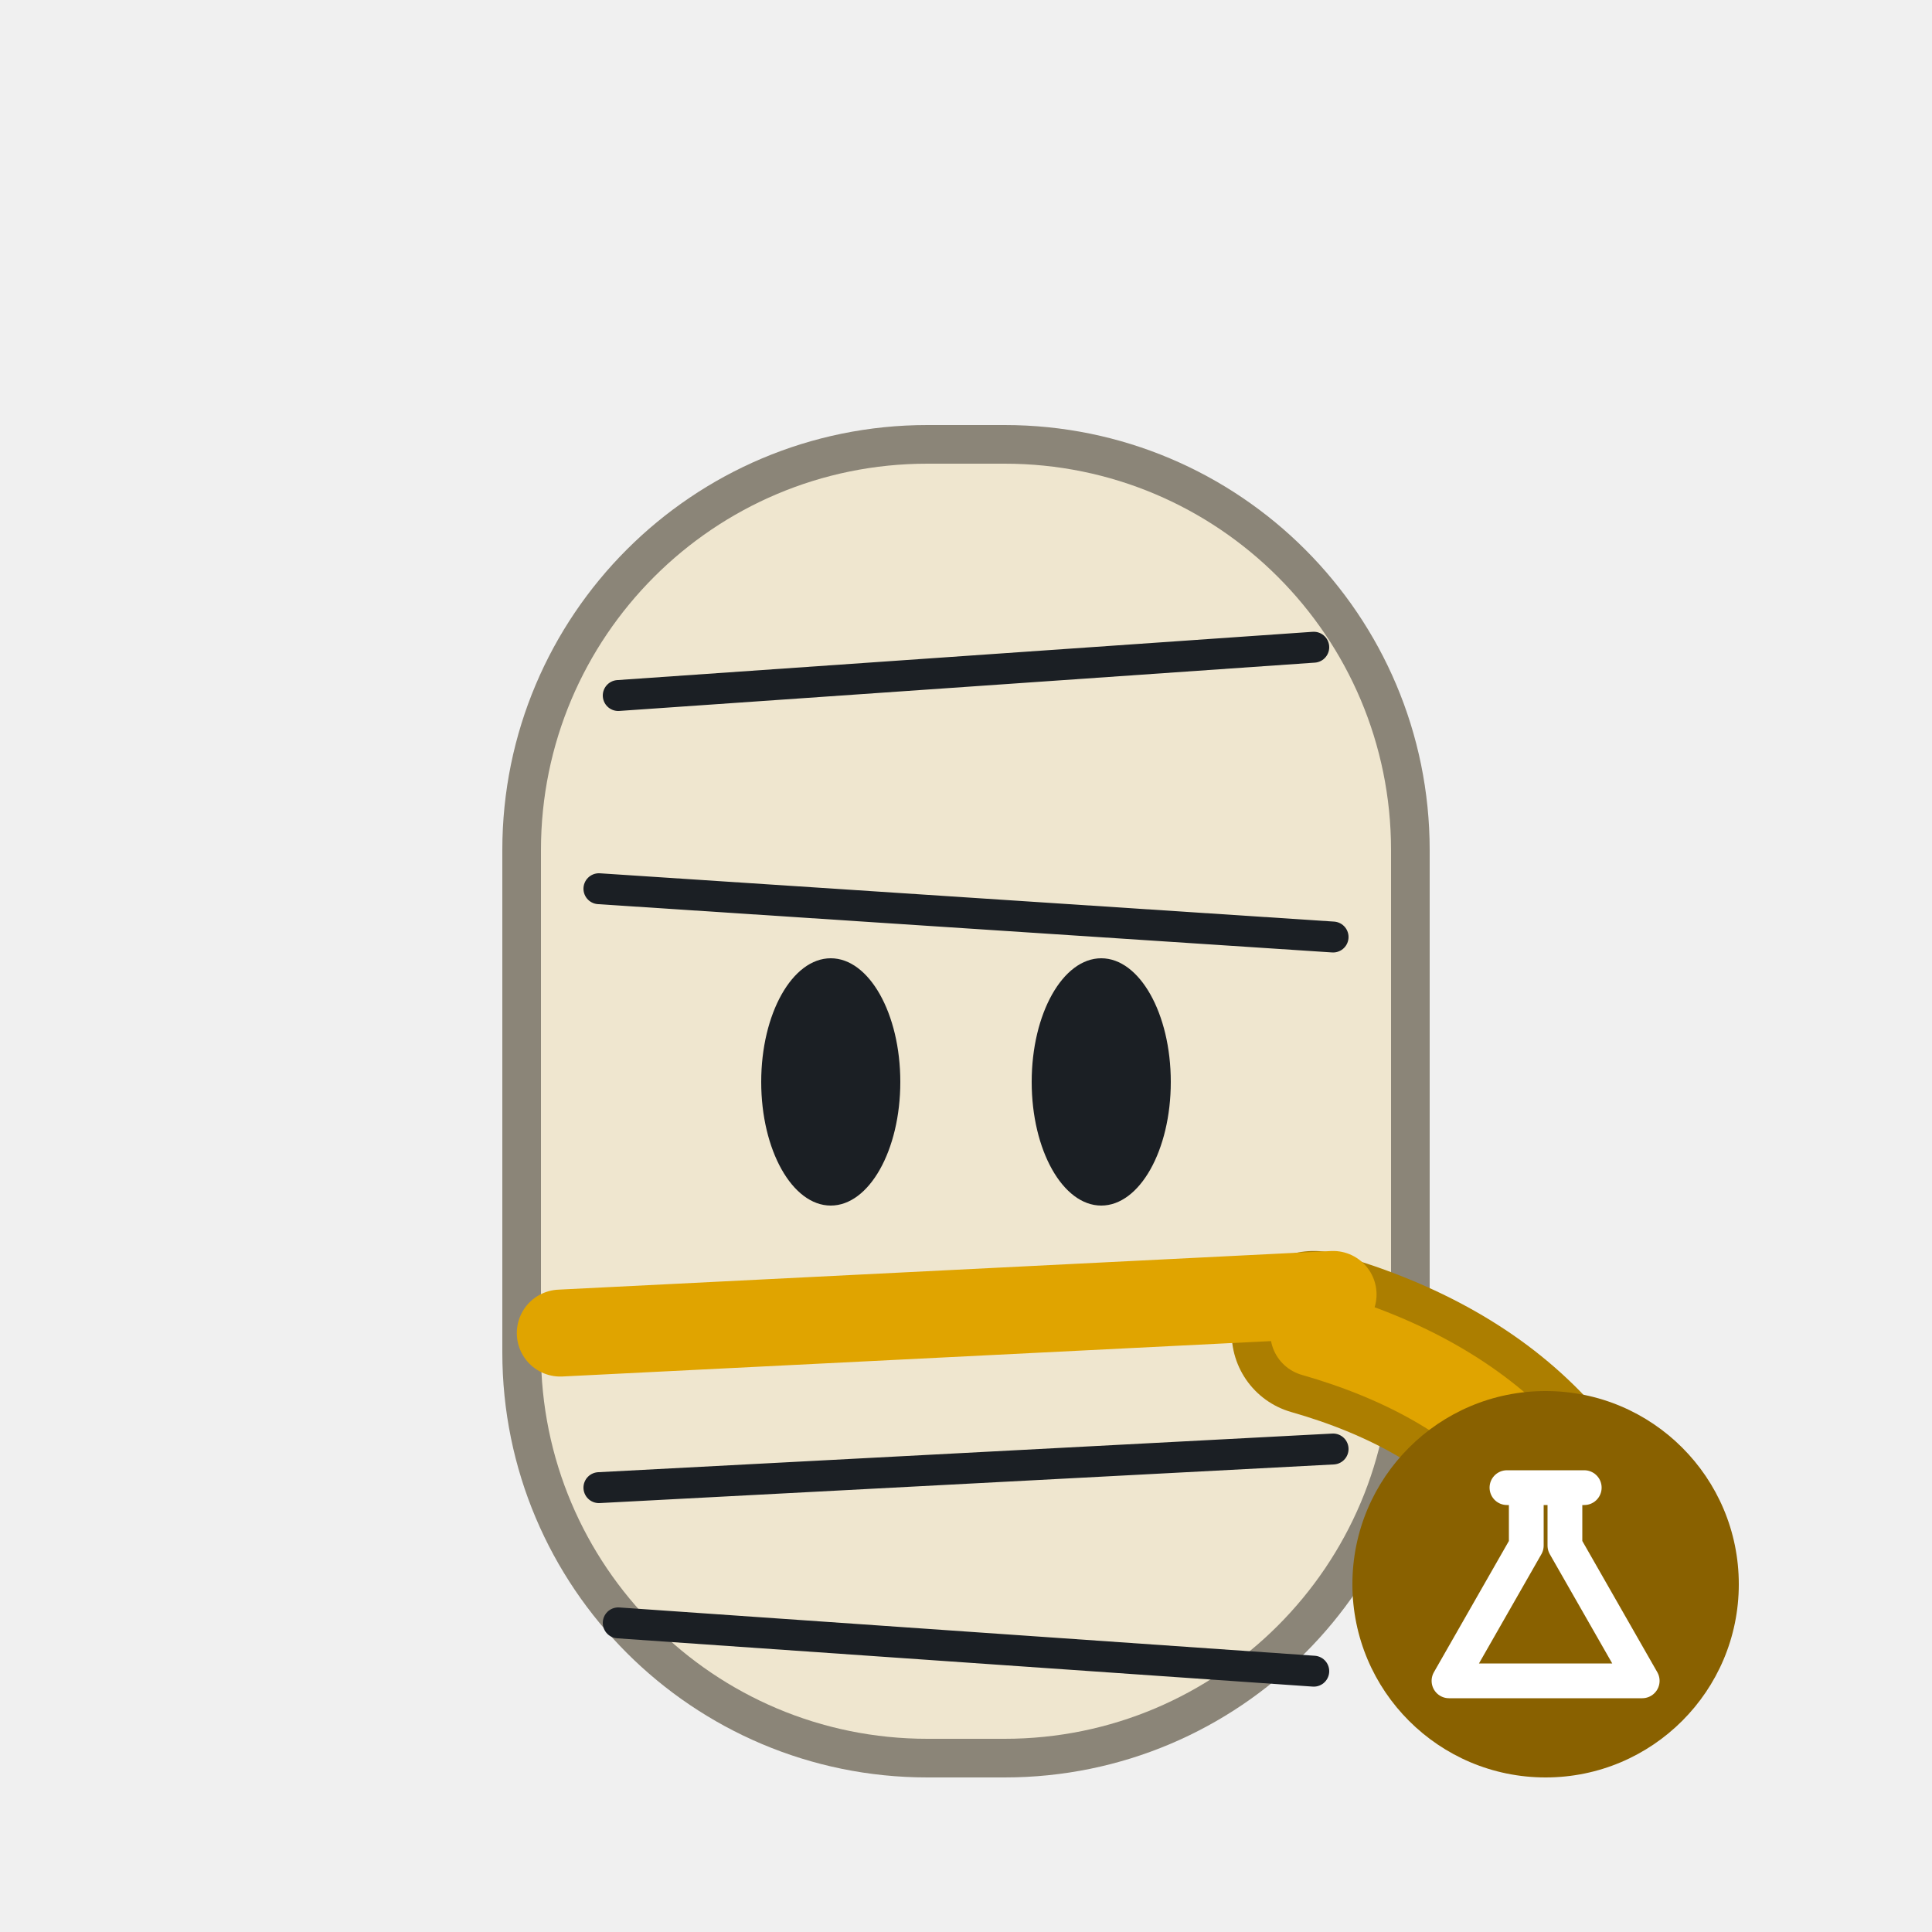
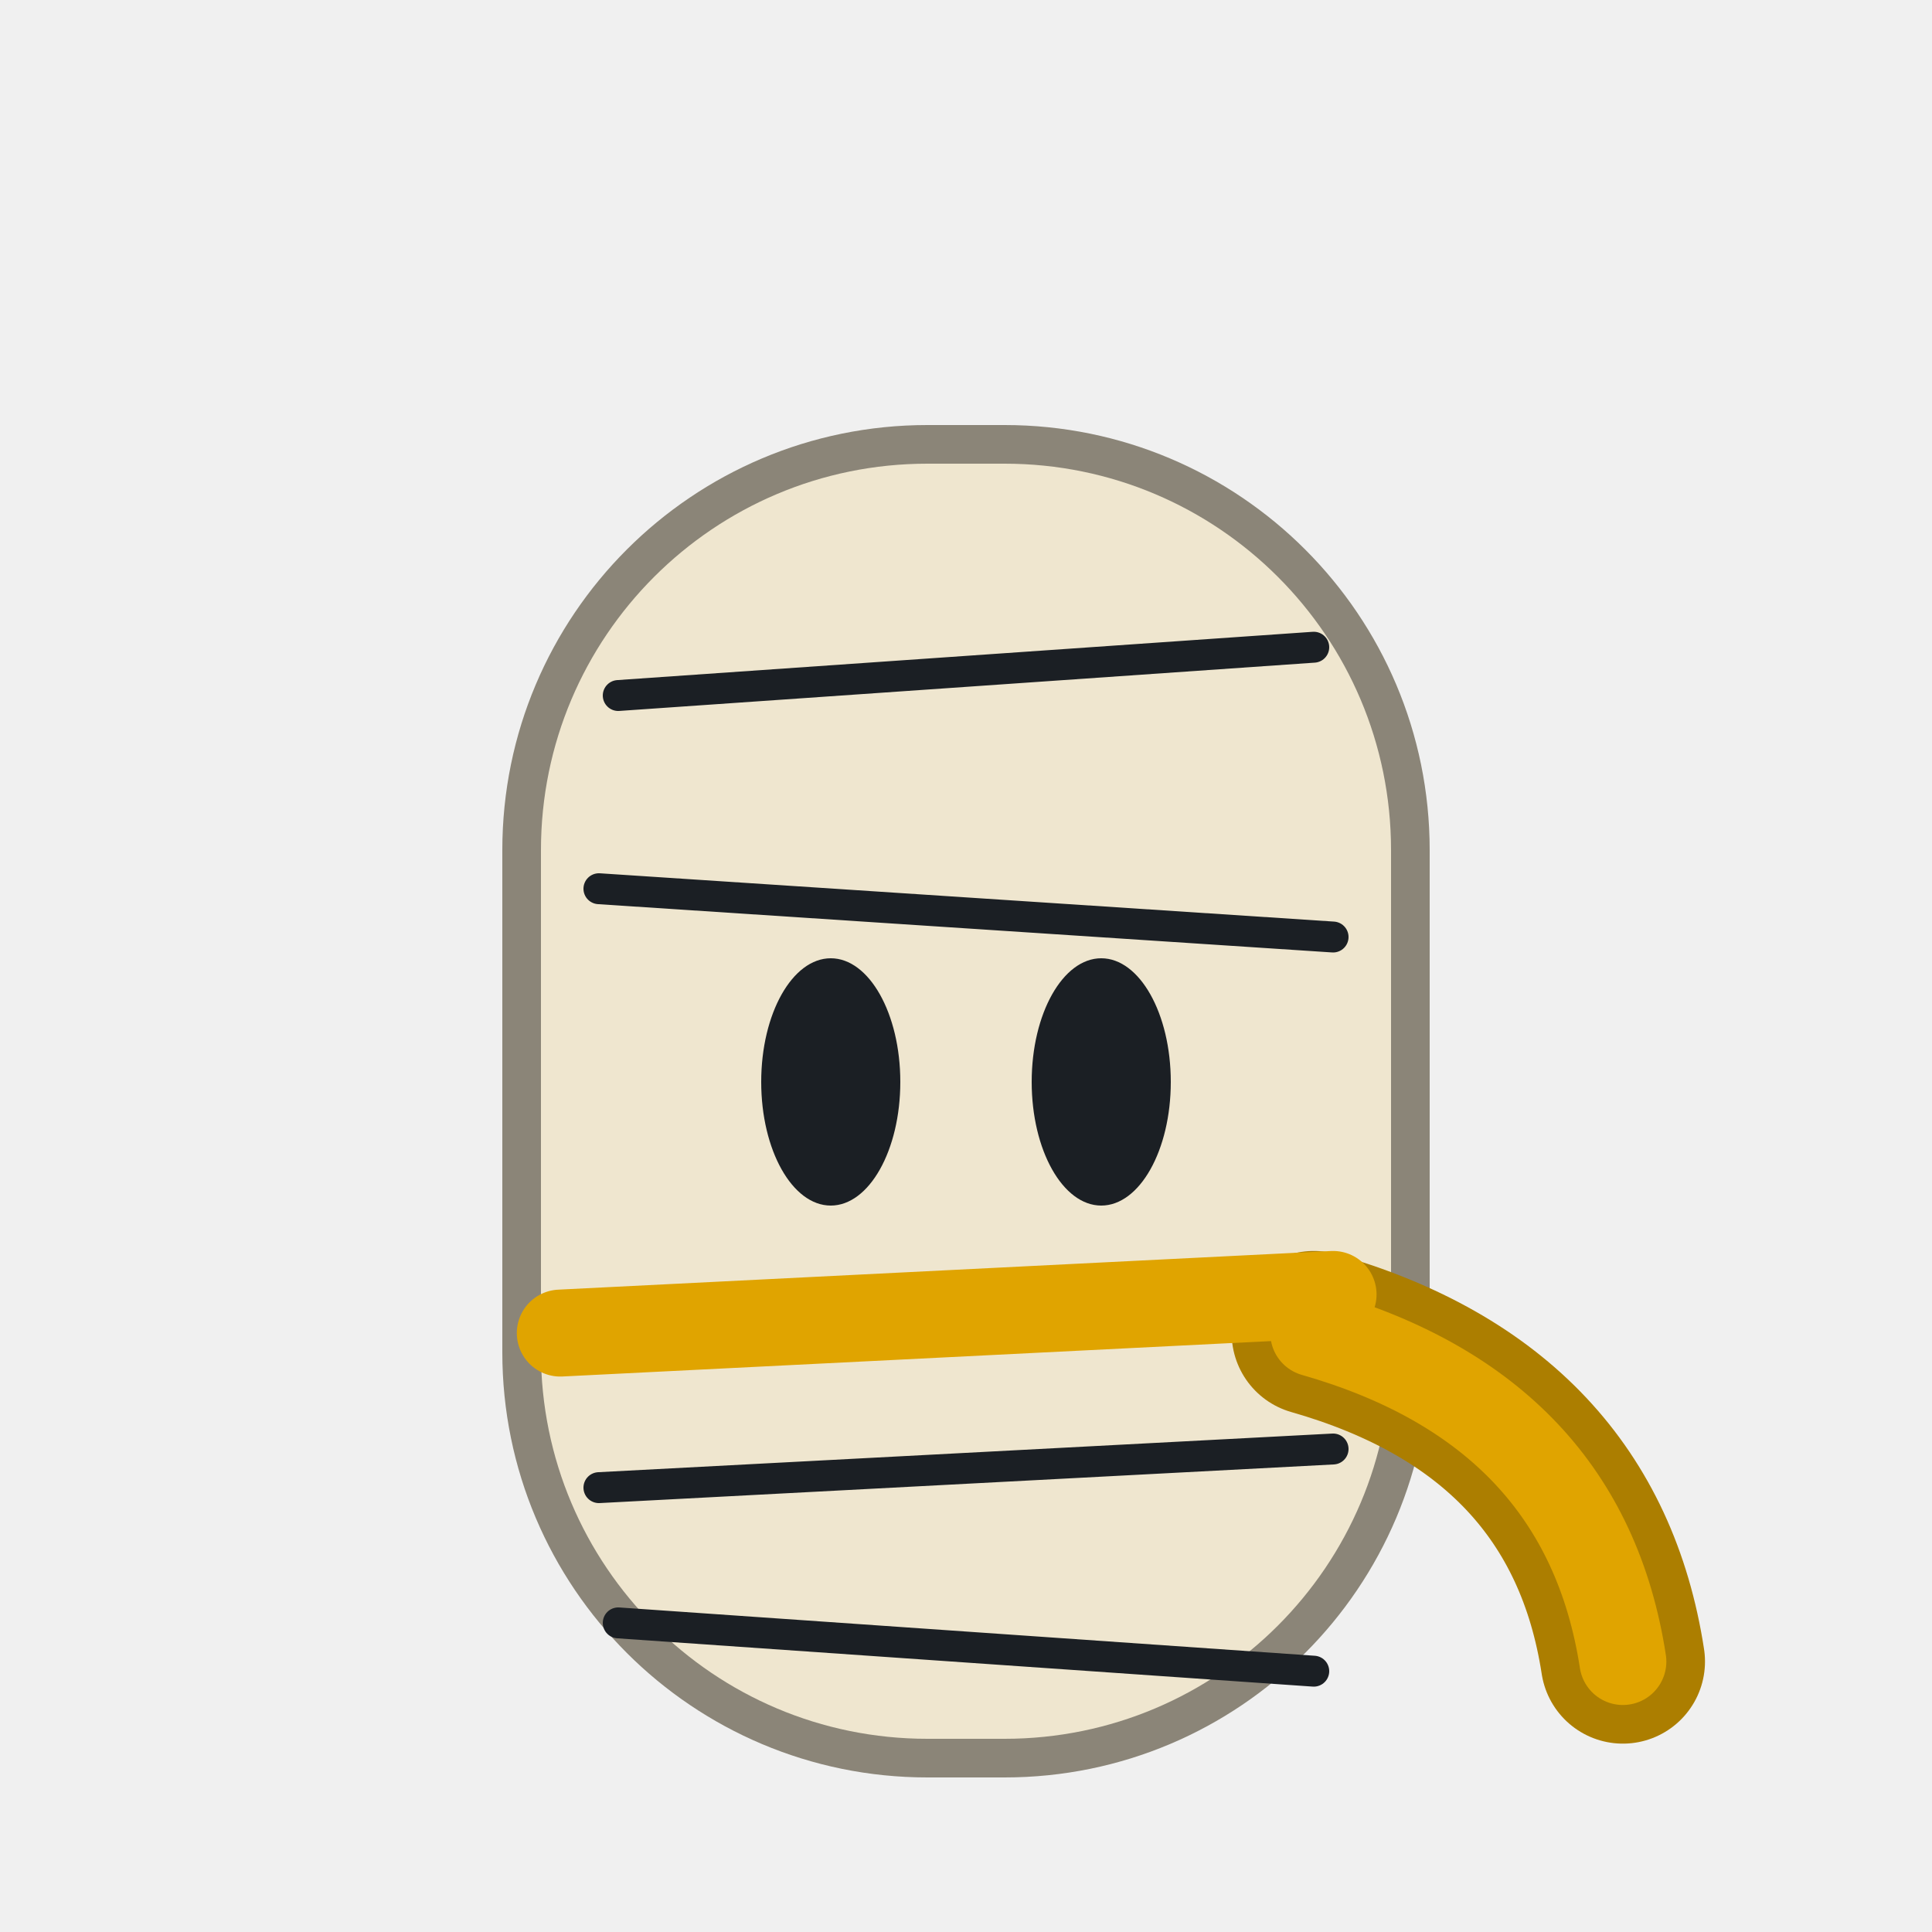
<svg xmlns="http://www.w3.org/2000/svg" viewBox="0 0 100 100" role="img" aria-label="Trial as a mummy, Halloween" stroke-linecap="round" stroke-linejoin="round">
  <g class="s">
    <g class="q">
      <rect x="28" y="24" width="44" height="66" rx="20" fill="#efe6cf" stroke="#8b8578" stroke-width="4" paint-order="stroke" />
      <path d="M32 36L68 33.5M31 46L69 48.5M31 77L69 75M32 84L68 86.5" fill="none" stroke="#1b1f24" stroke-width="1.6" />
      <g class="tl">
        <path d="M68 69Q82 73 84 86" fill="none" stroke="#ac7e00" stroke-width="8.5" />
        <path d="M68 69Q82 73 84 86" fill="none" stroke="#e0a400" stroke-width="4.5" />
      </g>
      <path d="M29 69L69 67" fill="none" stroke="#e0a400" stroke-width="4.5" />
      <g class="g" fill="#1b1f24">
        <ellipse class="e" cx="43" cy="56" rx="3.6" ry="6.4" />
        <ellipse class="e" cx="57" cy="56" rx="3.6" ry="6.4" />
      </g>
    </g>
  </g>
-   <g transform="translate(80 82)">
-     <circle r="10" fill="#896100" />
-     <path d="M-2-5h4M-1-5v3l-4 7h10l-4-7v-3" fill="none" stroke="#fff" stroke-width="1.8" />
-   </g>
</svg>
